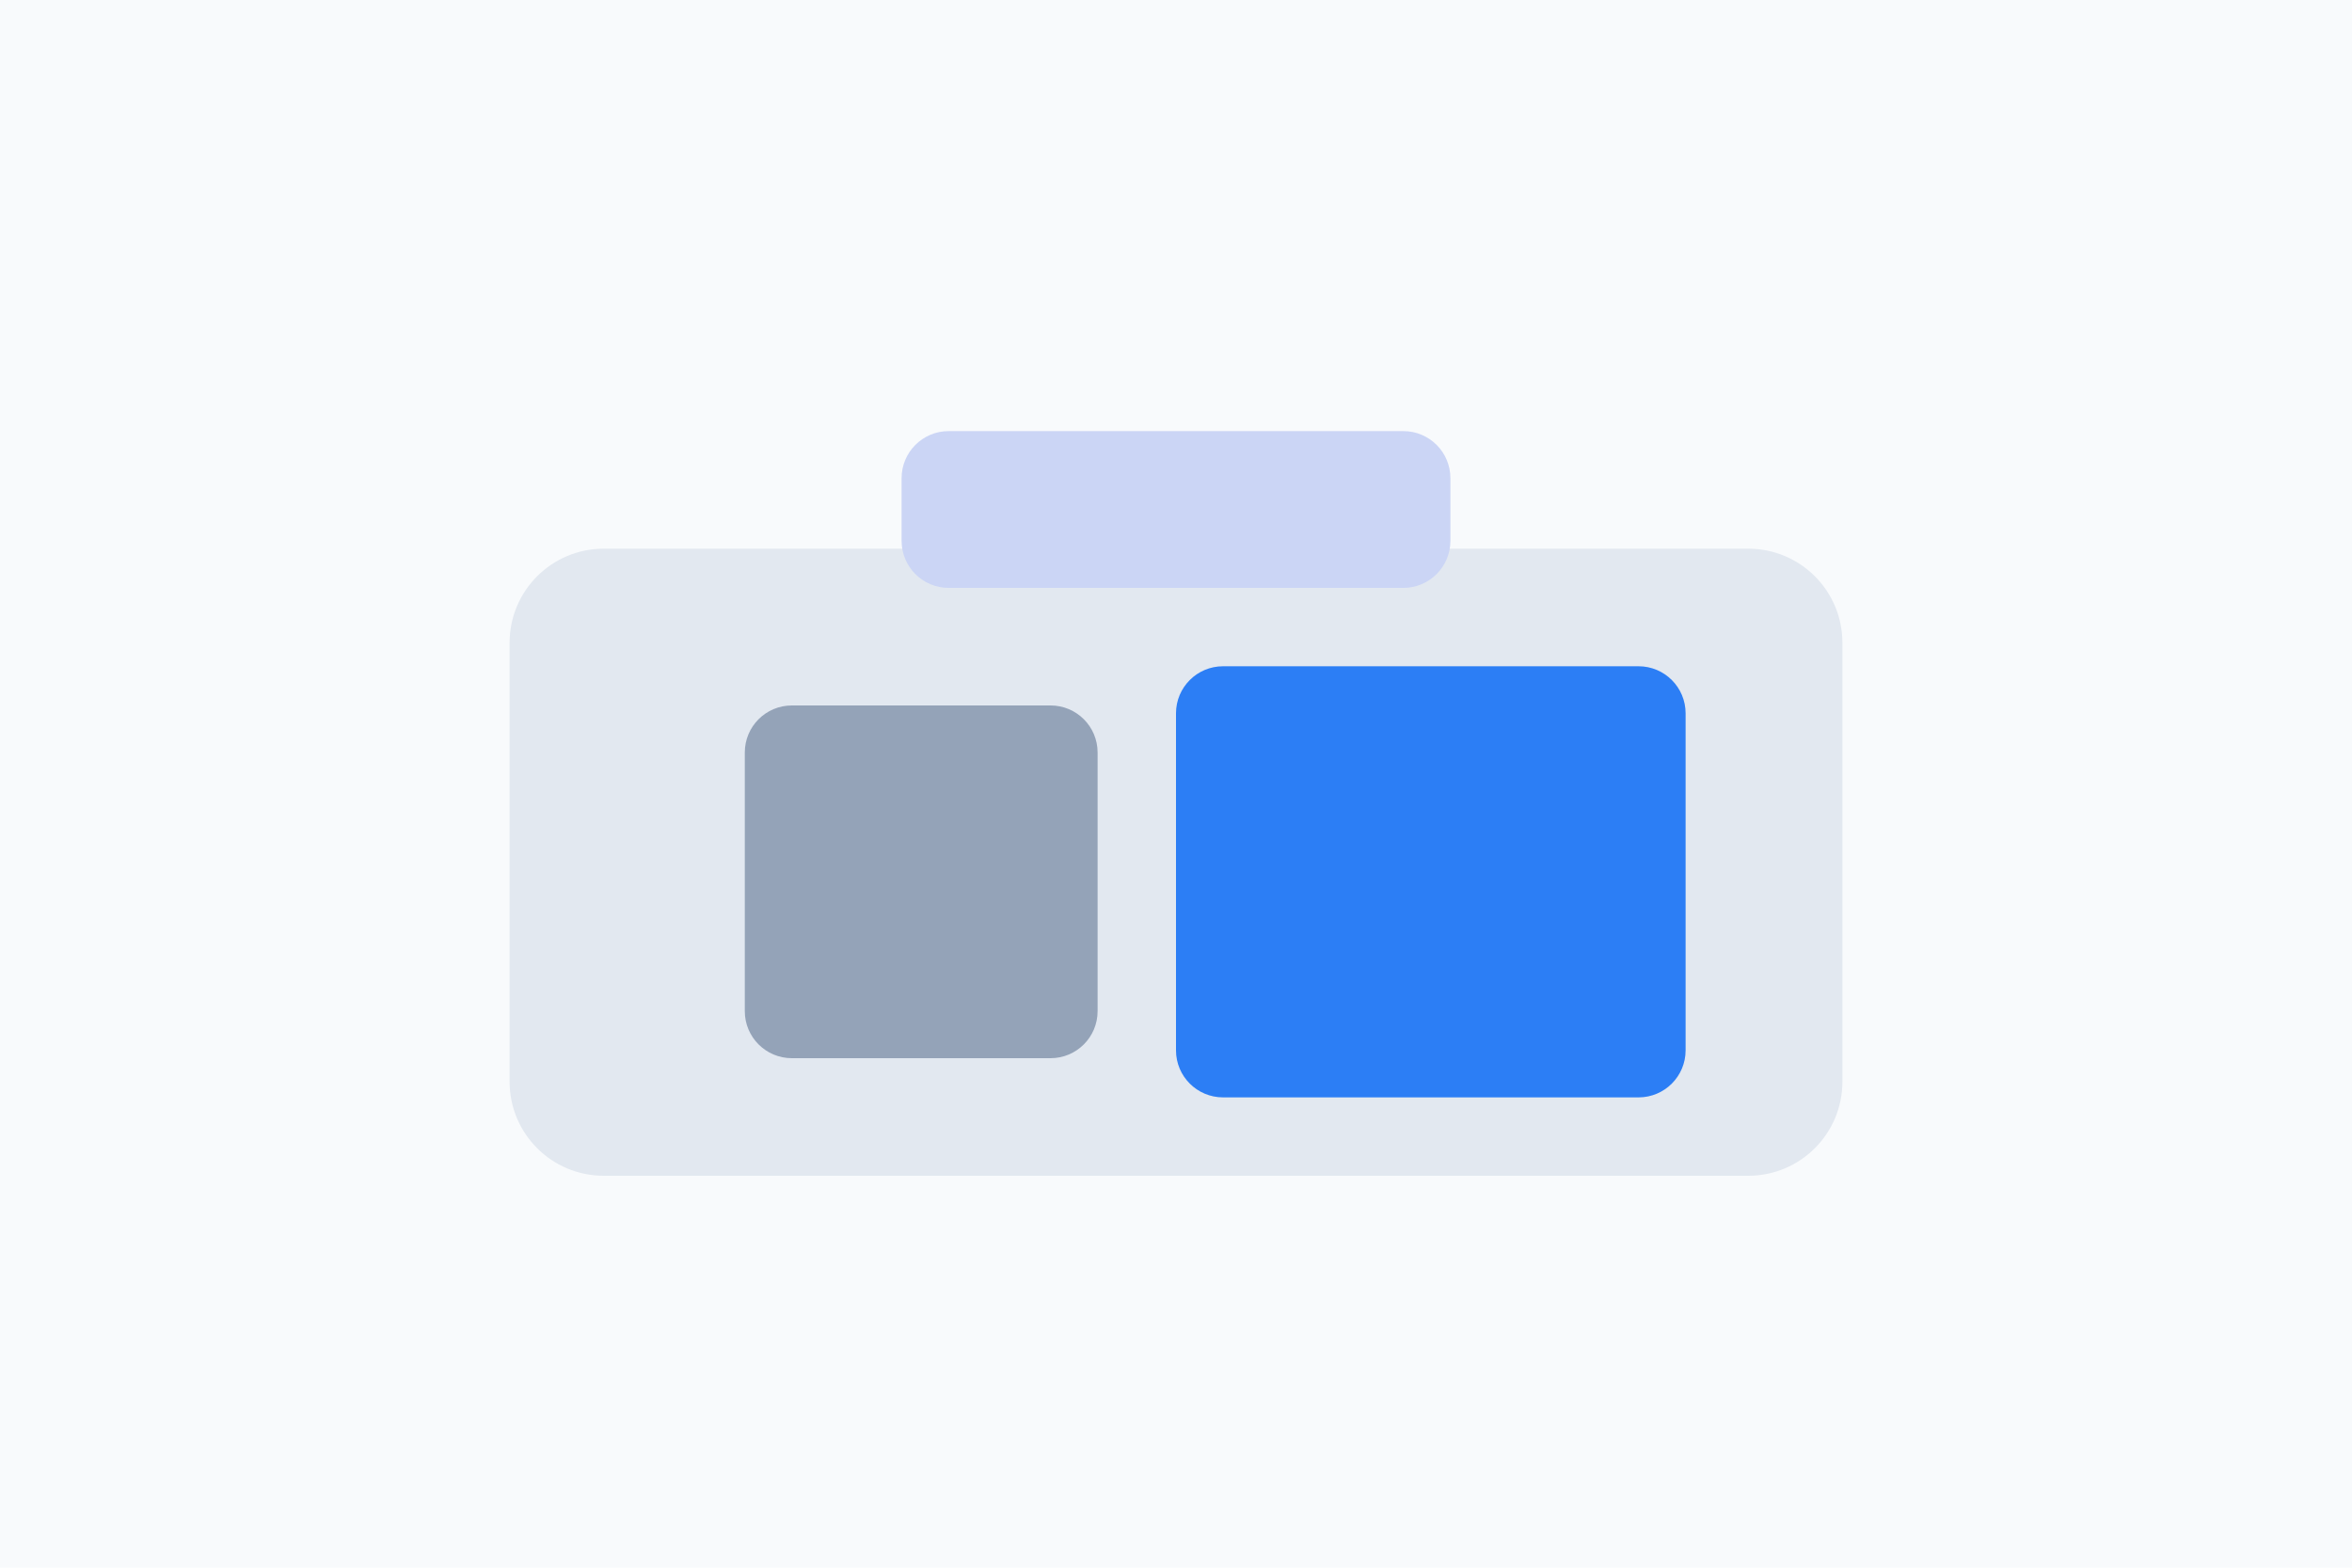
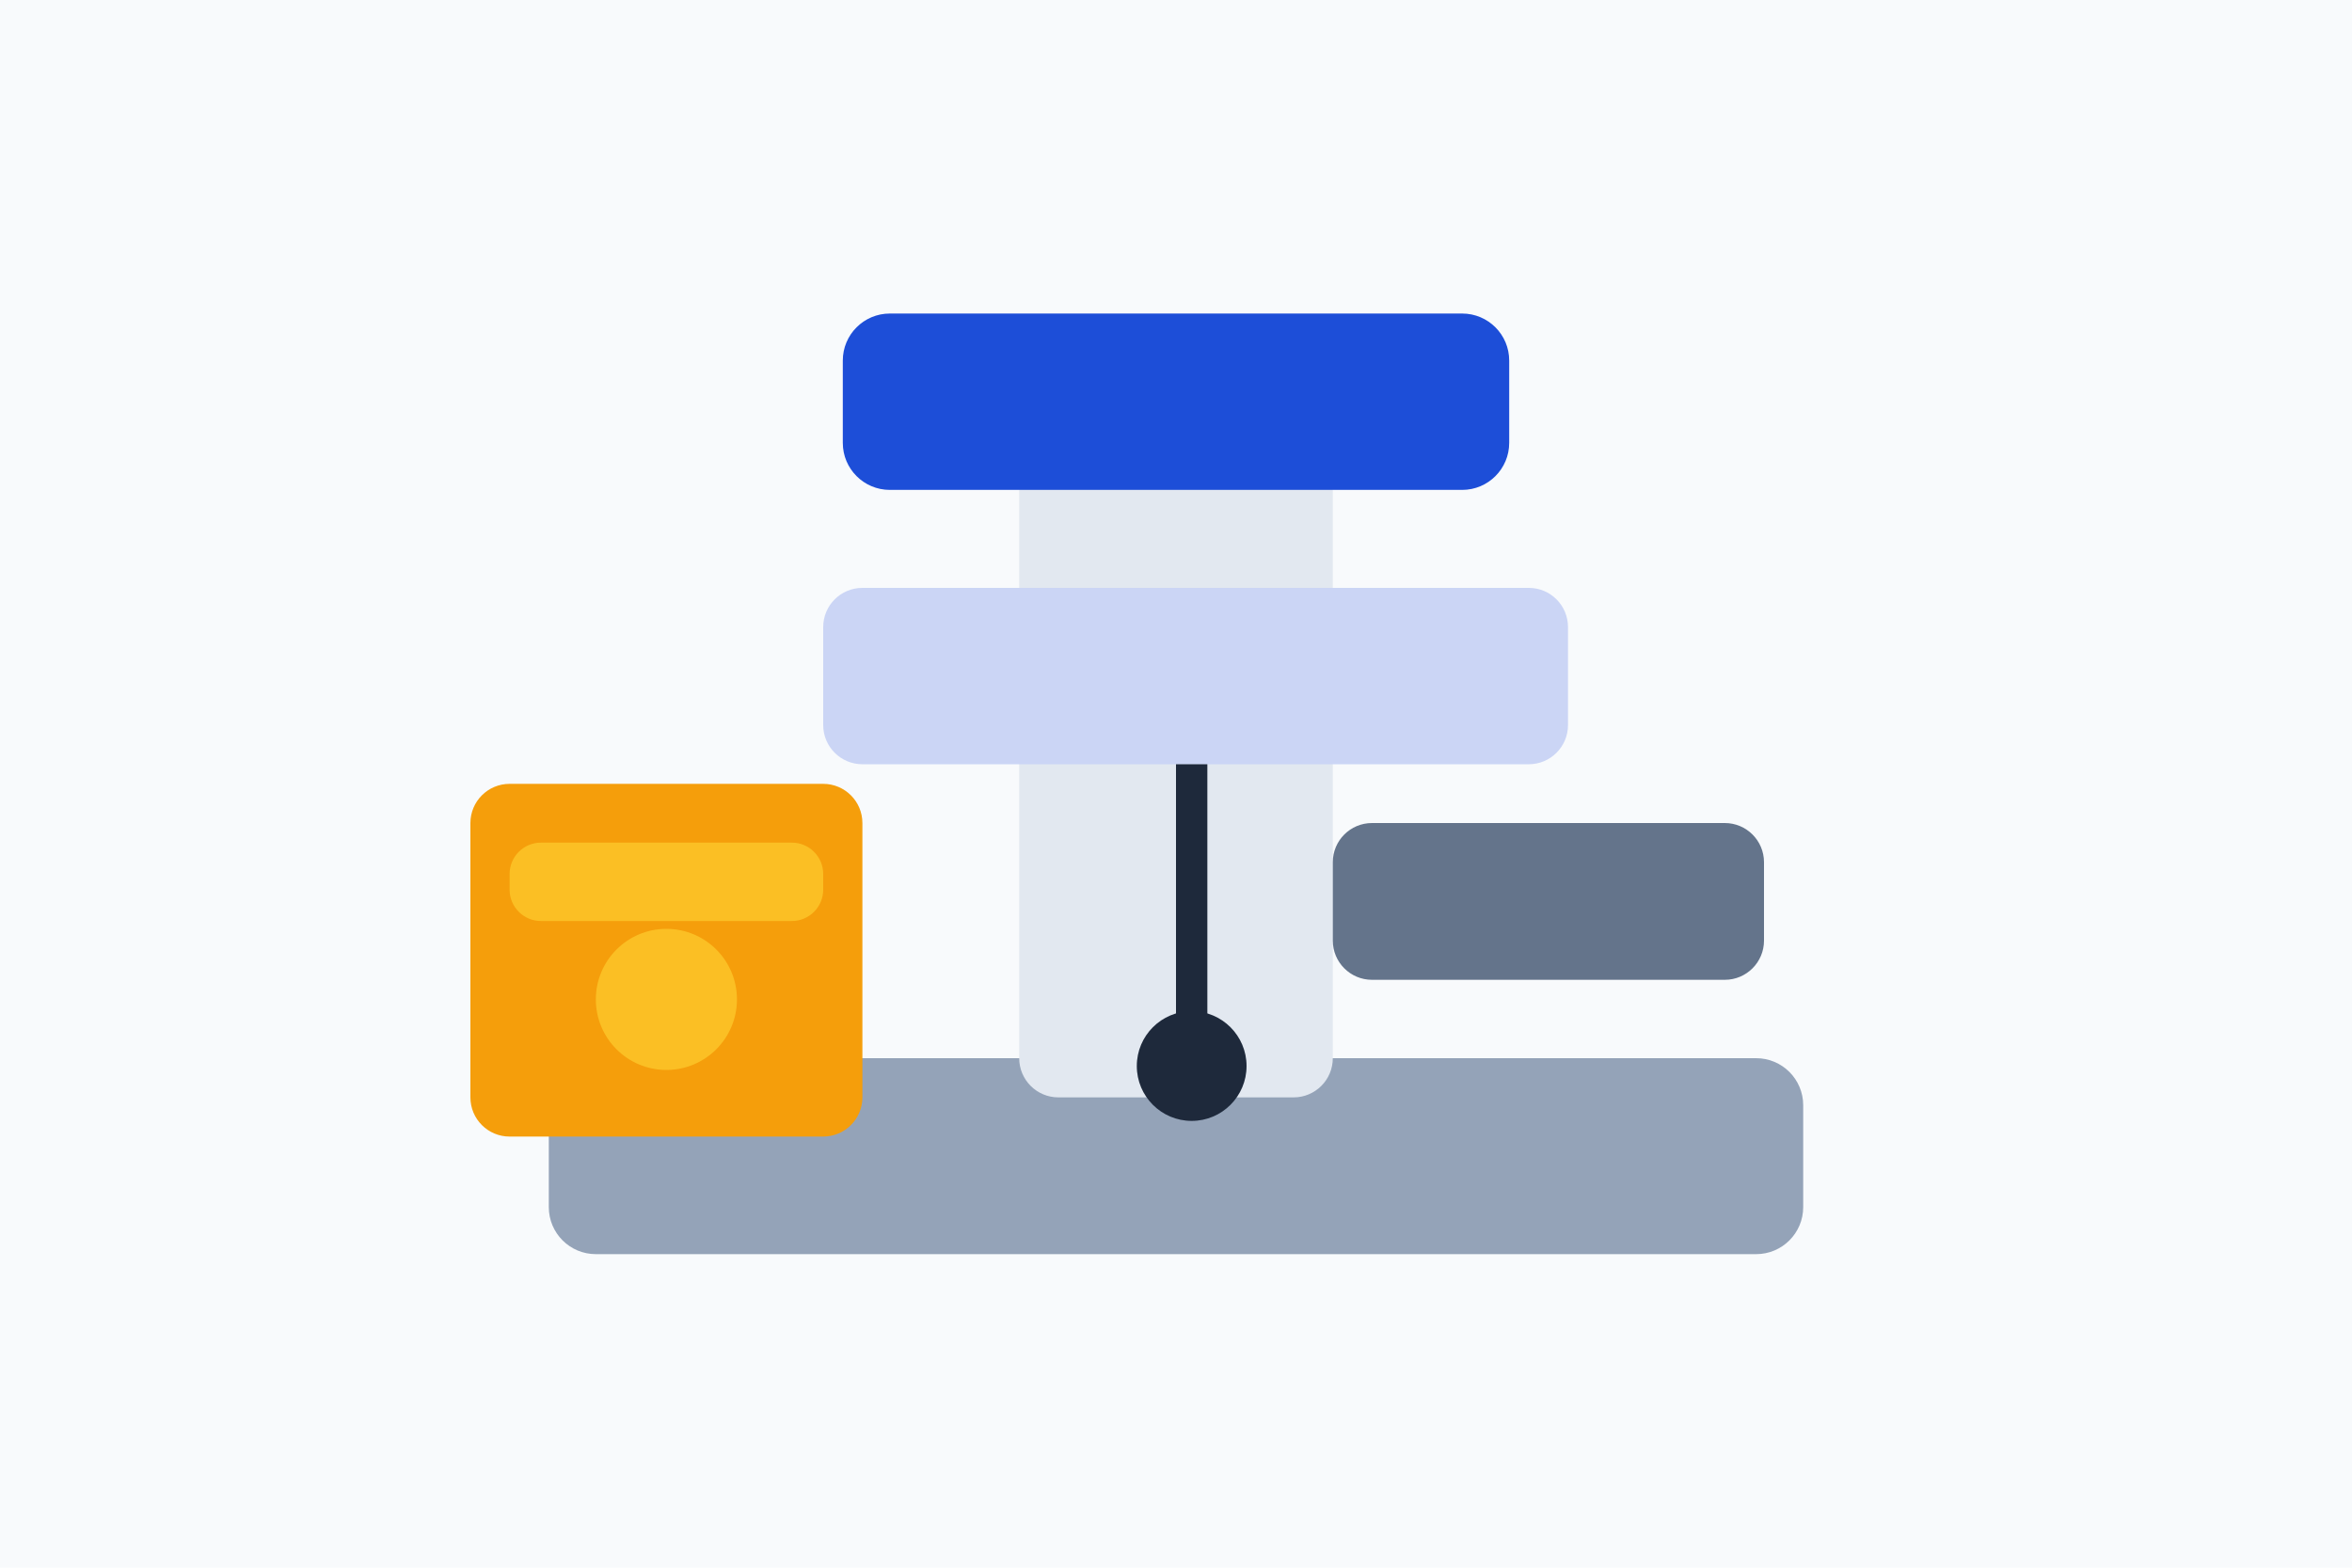
<svg xmlns="http://www.w3.org/2000/svg" viewBox="0 0 600 400">
  <rect width="600" height="400" fill="#f8fafc" />
-   <rect x="130" y="140" width="340" height="160" rx="24" fill="#e2e8f0" />
-   <rect x="190" y="180" width="90" height="90" rx="12" fill="#94a3b8" />
-   <rect x="300" y="170" width="130" height="110" rx="12" fill="#2c7ef5" />
-   <rect x="230" y="110" width="140" height="40" rx="12" fill="#cbd5f5" />
+   <rect x="140" y="270" width="320" height="50" rx="12" fill="#94a3b8" />
+   <rect x="260" y="110" width="80" height="170" rx="10" fill="#e2e8f0" />
+   <rect x="215" y="80" width="170" height="45" rx="12" fill="#1d4ed8" />
+   <rect x="210" y="150" width="190" height="45" rx="10" fill="#cbd5f5" />
+   <rect x="300" y="195" width="8" height="70" fill="#1e293b" />
+   <circle cx="304" cy="272" r="14" fill="#1e293b" />
+   <rect x="120" y="200" width="100" height="90" rx="10" fill="#f59e0b" />
+   <rect x="130" y="215" width="80" height="20" rx="8" fill="#fbbf24" />
+   <circle cx="170" cy="255" r="18" fill="#fbbf24" />
+   <rect x="340" y="210" width="110" height="40" rx="10" fill="#64748b" />
</svg>
